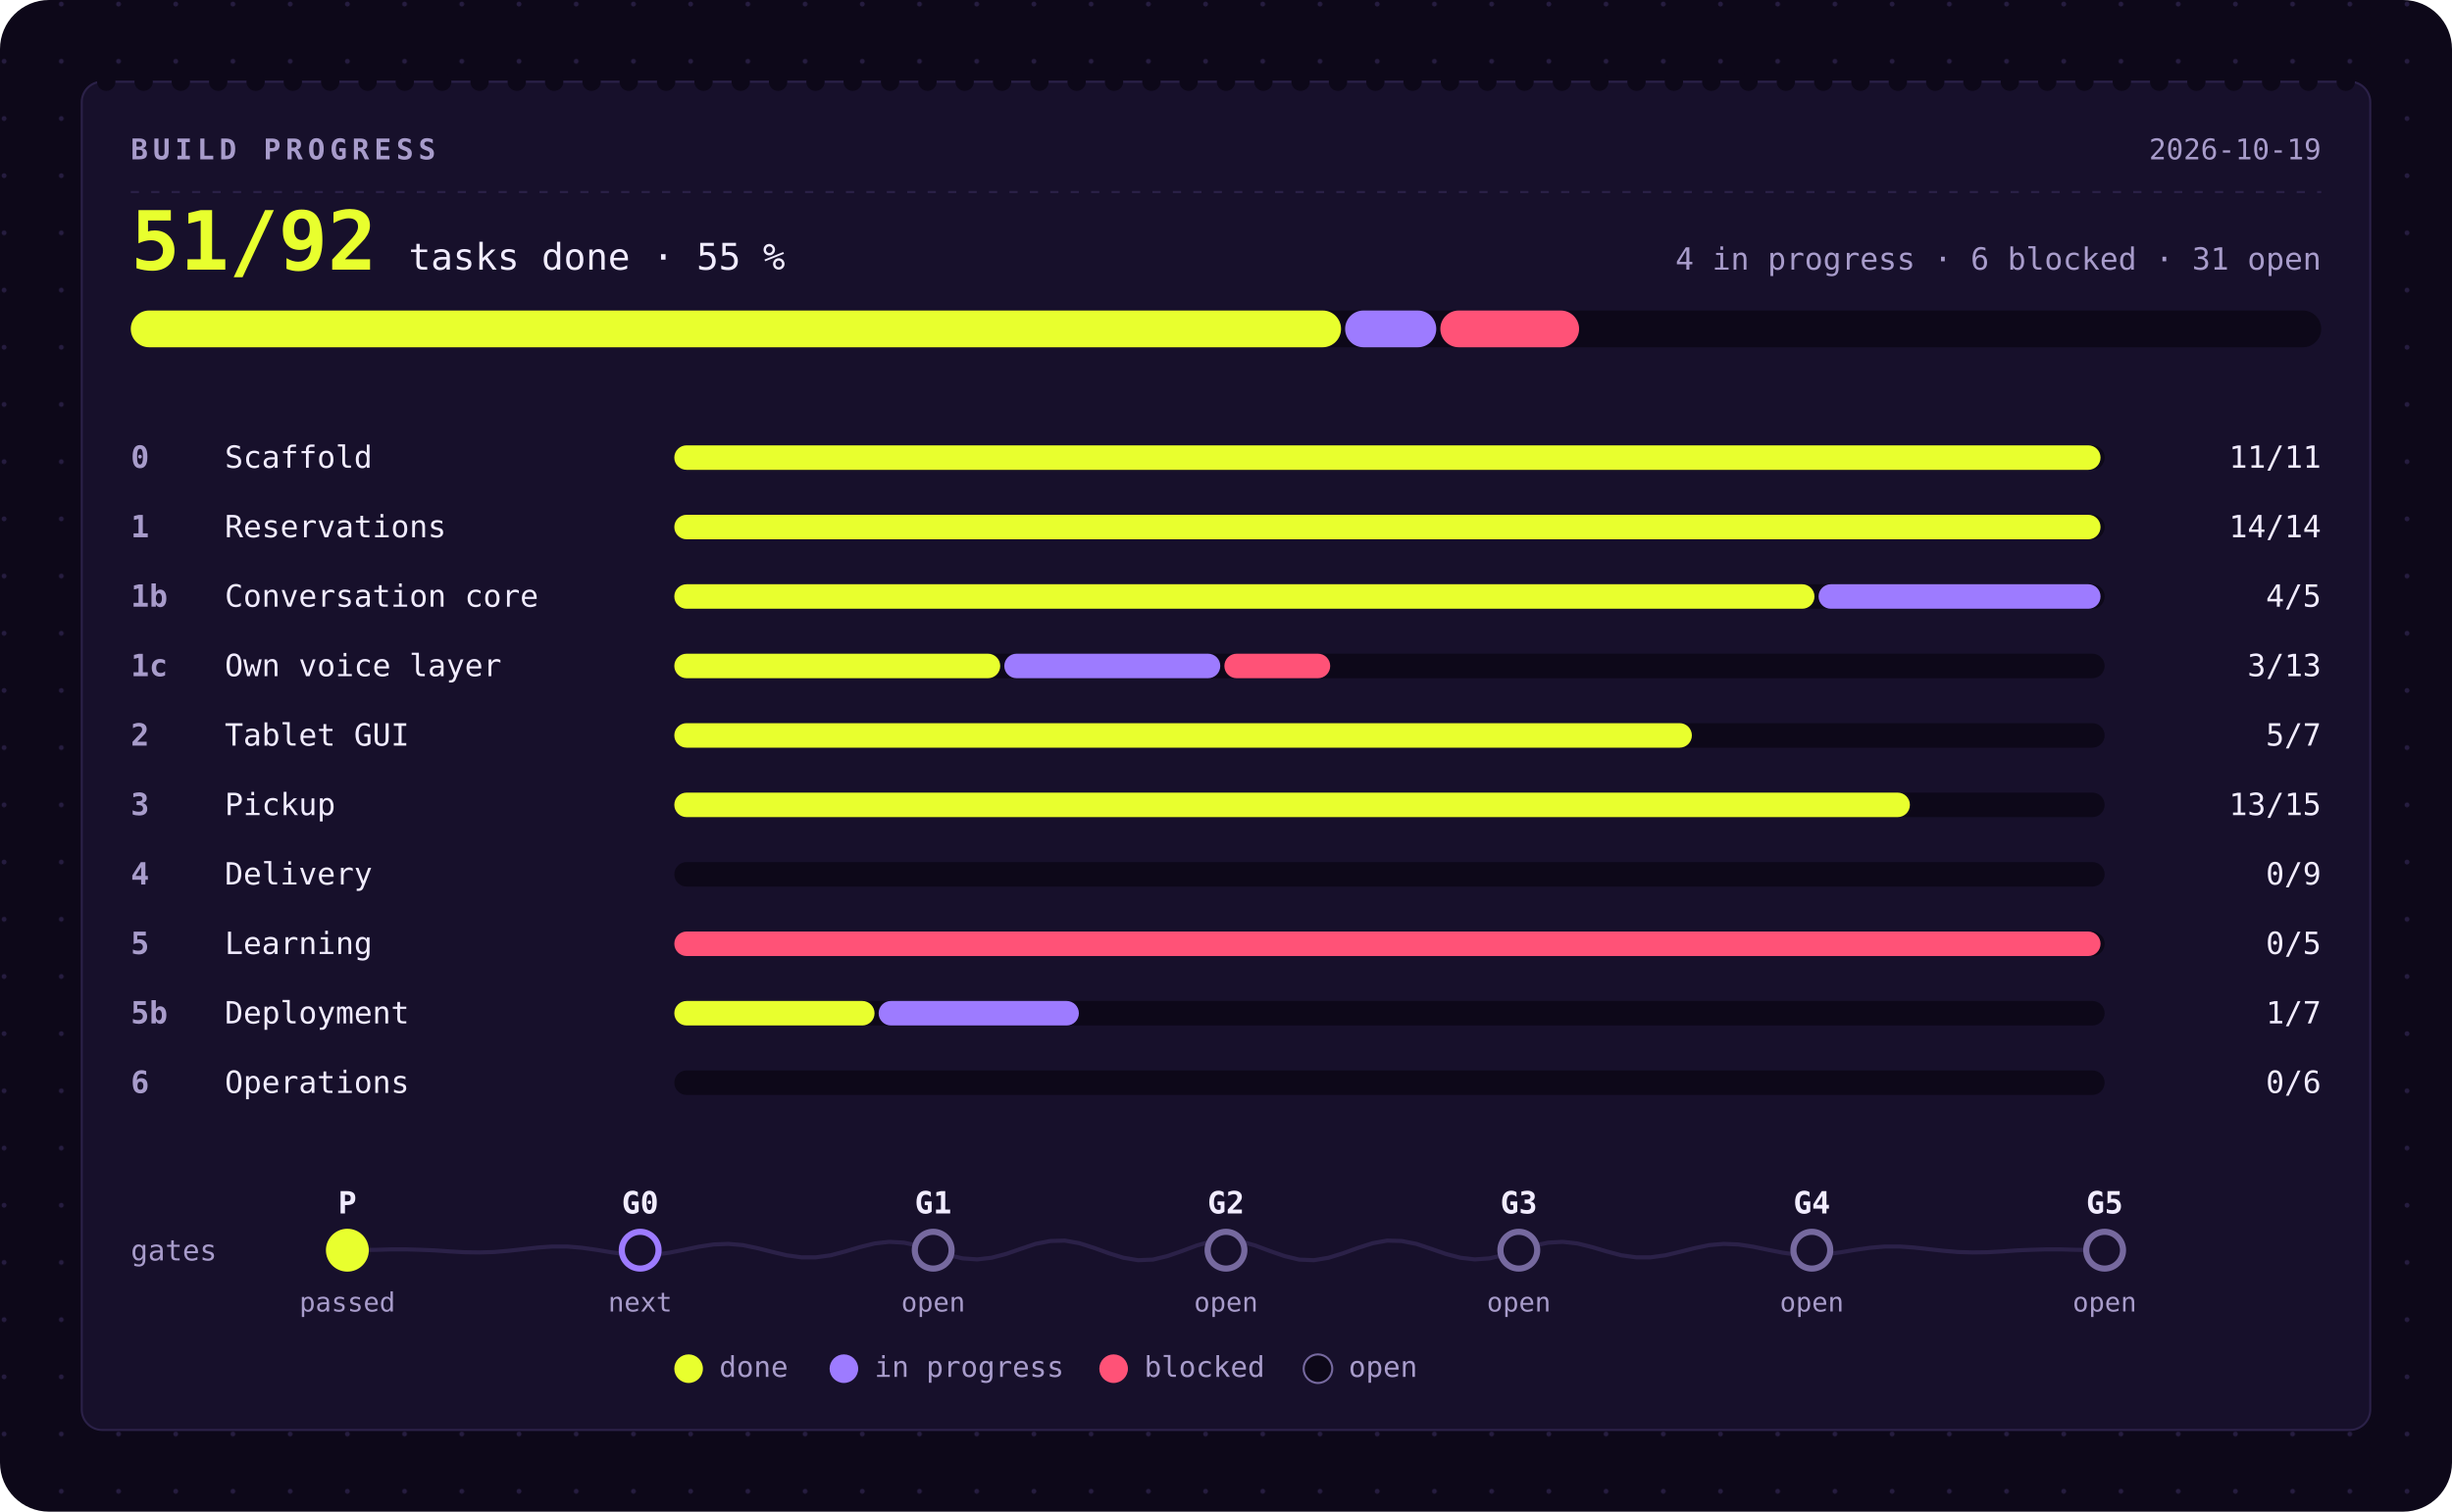
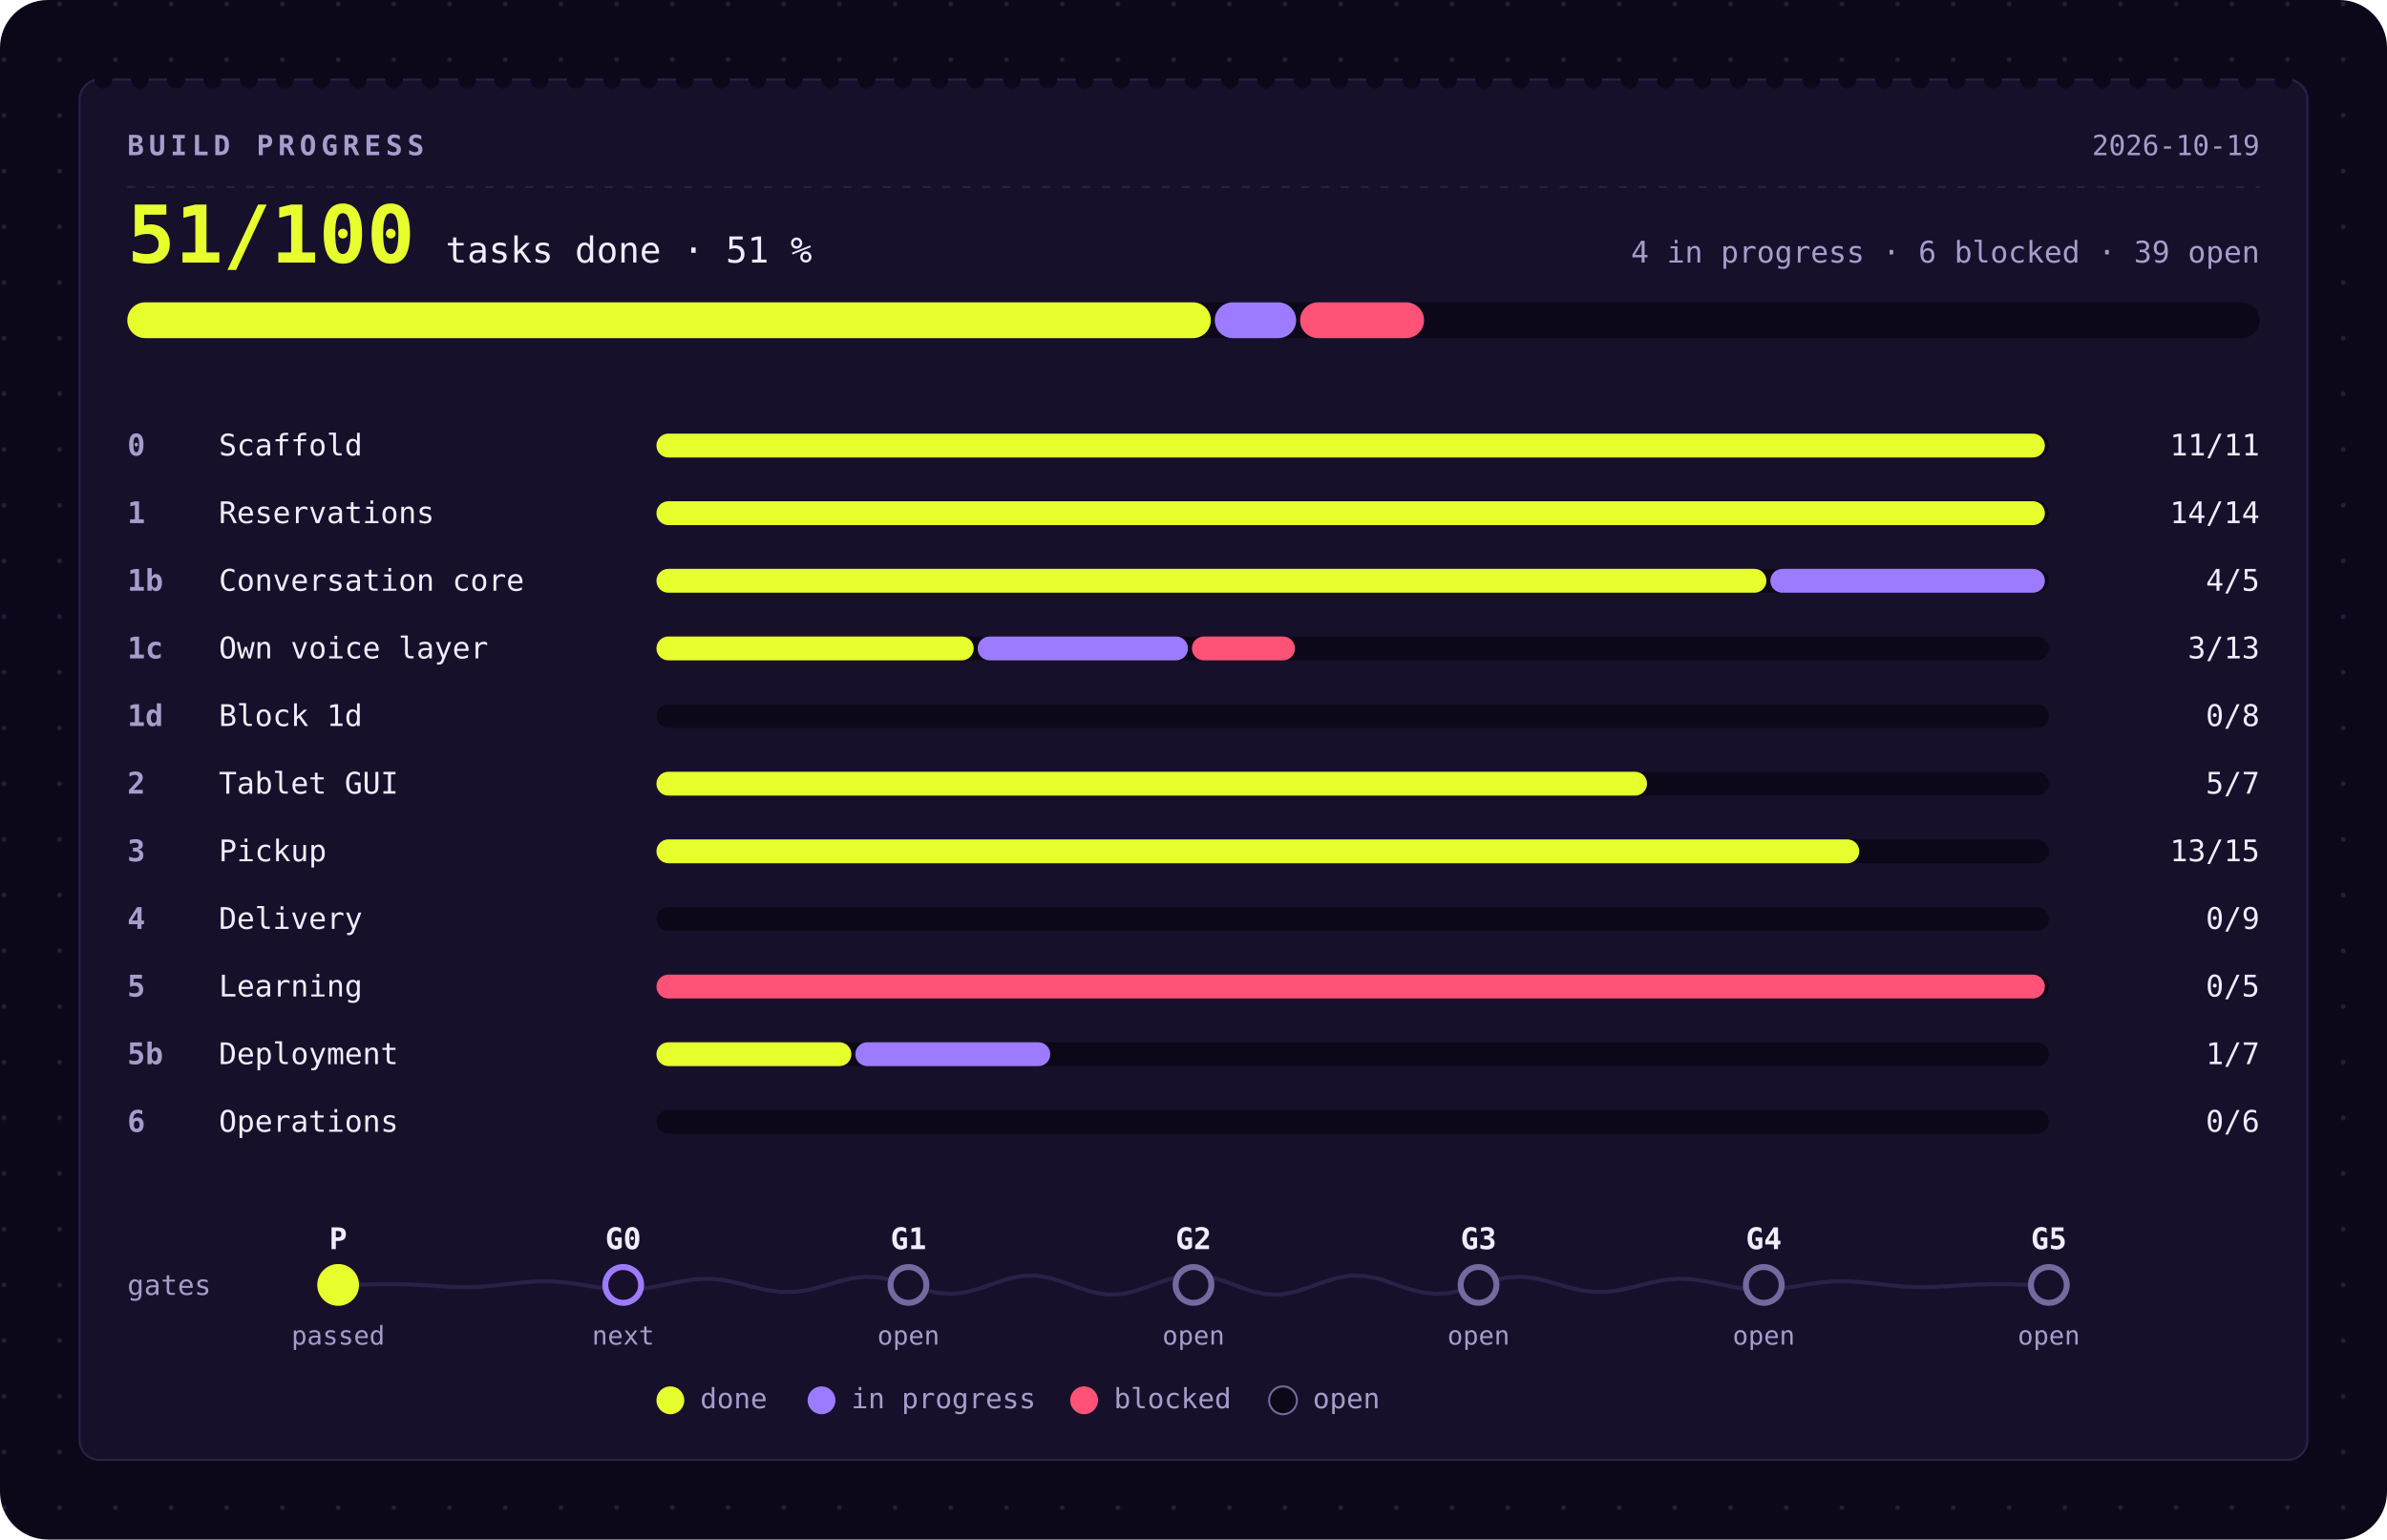
- <svg xmlns="http://www.w3.org/2000/svg" width="1200" height="740" viewBox="0 0 1200 740" role="img" aria-labelledby="t d">
+ <svg xmlns="http://www.w3.org/2000/svg" width="1200" height="774" viewBox="0 0 1200 774" role="img" aria-labelledby="t d">
  <style>text{font-family:ui-monospace, 'JetBrains Mono', 'SF Mono', Menlo, Consolas, 'DejaVu Sans Mono', monospace}</style>
  <defs>
-     <filter id="glow" filterUnits="userSpaceOnUse" x="0" y="0" width="1200" height="740">
+     <filter id="glow" filterUnits="userSpaceOnUse" x="0" y="0" width="1200" height="774">
      <feGaussianBlur stdDeviation="6" />
    </filter>
-     <filter id="soft" filterUnits="userSpaceOnUse" x="0" y="0" width="1200" height="740">
+     <filter id="soft" filterUnits="userSpaceOnUse" x="0" y="0" width="1200" height="774">
      <feGaussianBlur stdDeviation="2.2" />
    </filter>
  </defs>
-   <rect width="1200" height="740" rx="24" fill="#0D0819" />
+   <rect width="1200" height="774" rx="24" fill="#0D0819" />
  <pattern id="dots" width="28" height="28" patternUnits="userSpaceOnUse">
    <circle cx="2" cy="2" r="1.2" fill="#2B2148" />
  </pattern>
-   <rect width="1200" height="740" rx="24" fill="url(#dots)" opacity="0.8" />
-   <rect x="40" y="40" width="1120" height="660" rx="10" fill="#17102B" stroke="#2B2148" />
+   <rect width="1200" height="774" rx="24" fill="url(#dots)" opacity="0.8" />
+   <rect x="40" y="40" width="1120" height="694" rx="10" fill="#17102B" stroke="#2B2148" />
  <circle cx="52" cy="40" r="4.5" fill="#0D0819" />
  <circle cx="70.3" cy="40" r="4.5" fill="#0D0819" />
  <circle cx="88.5" cy="40" r="4.5" fill="#0D0819" />
  <circle cx="106.8" cy="40" r="4.5" fill="#0D0819" />
  <circle cx="125.1" cy="40" r="4.5" fill="#0D0819" />
  <circle cx="143.3" cy="40" r="4.5" fill="#0D0819" />
  <circle cx="161.6" cy="40" r="4.5" fill="#0D0819" />
  <circle cx="179.9" cy="40" r="4.5" fill="#0D0819" />
  <circle cx="198.1" cy="40" r="4.5" fill="#0D0819" />
  <circle cx="216.4" cy="40" r="4.5" fill="#0D0819" />
  <circle cx="234.7" cy="40" r="4.5" fill="#0D0819" />
  <circle cx="252.9" cy="40" r="4.5" fill="#0D0819" />
  <circle cx="271.2" cy="40" r="4.5" fill="#0D0819" />
  <circle cx="289.5" cy="40" r="4.5" fill="#0D0819" />
  <circle cx="307.7" cy="40" r="4.5" fill="#0D0819" />
  <circle cx="326" cy="40" r="4.5" fill="#0D0819" />
  <circle cx="344.3" cy="40" r="4.5" fill="#0D0819" />
  <circle cx="362.5" cy="40" r="4.5" fill="#0D0819" />
  <circle cx="380.8" cy="40" r="4.5" fill="#0D0819" />
  <circle cx="399.1" cy="40" r="4.5" fill="#0D0819" />
  <circle cx="417.3" cy="40" r="4.5" fill="#0D0819" />
  <circle cx="435.6" cy="40" r="4.5" fill="#0D0819" />
  <circle cx="453.9" cy="40" r="4.5" fill="#0D0819" />
  <circle cx="472.1" cy="40" r="4.5" fill="#0D0819" />
  <circle cx="490.4" cy="40" r="4.5" fill="#0D0819" />
  <circle cx="508.7" cy="40" r="4.5" fill="#0D0819" />
  <circle cx="526.9" cy="40" r="4.5" fill="#0D0819" />
  <circle cx="545.2" cy="40" r="4.5" fill="#0D0819" />
  <circle cx="563.5" cy="40" r="4.5" fill="#0D0819" />
  <circle cx="581.7" cy="40" r="4.5" fill="#0D0819" />
  <circle cx="600" cy="40" r="4.5" fill="#0D0819" />
  <circle cx="618.3" cy="40" r="4.5" fill="#0D0819" />
  <circle cx="636.5" cy="40" r="4.5" fill="#0D0819" />
  <circle cx="654.8" cy="40" r="4.5" fill="#0D0819" />
  <circle cx="673.1" cy="40" r="4.5" fill="#0D0819" />
  <circle cx="691.3" cy="40" r="4.5" fill="#0D0819" />
  <circle cx="709.6" cy="40" r="4.5" fill="#0D0819" />
  <circle cx="727.9" cy="40" r="4.5" fill="#0D0819" />
  <circle cx="746.1" cy="40" r="4.5" fill="#0D0819" />
  <circle cx="764.4" cy="40" r="4.5" fill="#0D0819" />
  <circle cx="782.7" cy="40" r="4.5" fill="#0D0819" />
  <circle cx="800.9" cy="40" r="4.5" fill="#0D0819" />
  <circle cx="819.2" cy="40" r="4.5" fill="#0D0819" />
  <circle cx="837.5" cy="40" r="4.5" fill="#0D0819" />
  <circle cx="855.7" cy="40" r="4.5" fill="#0D0819" />
  <circle cx="874" cy="40" r="4.5" fill="#0D0819" />
  <circle cx="892.3" cy="40" r="4.5" fill="#0D0819" />
  <circle cx="910.5" cy="40" r="4.5" fill="#0D0819" />
  <circle cx="928.8" cy="40" r="4.5" fill="#0D0819" />
  <circle cx="947.1" cy="40" r="4.5" fill="#0D0819" />
  <circle cx="965.3" cy="40" r="4.5" fill="#0D0819" />
  <circle cx="983.6" cy="40" r="4.5" fill="#0D0819" />
  <circle cx="1001.9" cy="40" r="4.5" fill="#0D0819" />
  <circle cx="1020.1" cy="40" r="4.5" fill="#0D0819" />
  <circle cx="1038.4" cy="40" r="4.5" fill="#0D0819" />
  <circle cx="1056.7" cy="40" r="4.5" fill="#0D0819" />
  <circle cx="1074.9" cy="40" r="4.5" fill="#0D0819" />
  <circle cx="1093.2" cy="40" r="4.5" fill="#0D0819" />
  <circle cx="1111.5" cy="40" r="4.5" fill="#0D0819" />
  <circle cx="1129.7" cy="40" r="4.5" fill="#0D0819" />
  <circle cx="1148" cy="40" r="4.5" fill="#0D0819" />
  <text x="64" y="78" font-size="14" fill="#A89CCB" font-weight="700" letter-spacing="2.4">BUILD PROGRESS</text>
  <text x="1136" y="78" font-size="14" fill="#A89CCB" text-anchor="end">2026-10-19</text>
  <line x1="64" y1="94" x2="1136" y2="94" stroke="#2B2148" stroke-dasharray="4 6" />
-   <text x="64" y="132" font-size="40" fill="#E8FF2E" font-weight="700">51/92</text>
-   <text x="200" y="132" font-size="18" fill="#F1ECFF">tasks done · 55 %</text>
-   <text x="1136" y="132" font-size="15" fill="#A89CCB" text-anchor="end">4 in progress · 6 blocked · 31 open</text>
+   <text x="64" y="132" font-size="40" fill="#E8FF2E" font-weight="700">51/100</text>
+   <text x="224" y="132" font-size="18" fill="#F1ECFF">tasks done · 51 %</text>
+   <text x="1136" y="132" font-size="15" fill="#A89CCB" text-anchor="end">4 in progress · 6 blocked · 39 open</text>
  <rect x="64" y="152" width="1072" height="18" rx="9" fill="#0D0819" />
-   <rect x="64" y="152" width="592.3" height="18" rx="9" fill="#E8FF2E" />
-   <rect x="658.3" y="152" width="44.6" height="18" rx="9" fill="#9D7BFF" />
-   <rect x="704.9" y="152" width="67.9" height="18" rx="9" fill="#FF5277" />
+   <rect x="64" y="152" width="544.7" height="18" rx="9" fill="#E8FF2E" />
+   <rect x="610.7" y="152" width="40.9" height="18" rx="9" fill="#9D7BFF" />
+   <rect x="653.6" y="152" width="62.3" height="18" rx="9" fill="#FF5277" />
  <text x="64" y="229" font-size="15" fill="#A89CCB" font-weight="700">0</text>
  <text x="110" y="229" font-size="15" fill="#F1ECFF">Scaffold</text>
  <rect x="330" y="218" width="700" height="12" rx="6" fill="#0D0819" />
  <rect x="330" y="218" width="698" height="12" rx="6" fill="#E8FF2E" />
  <text x="1136" y="229" font-size="15" fill="#F1ECFF" text-anchor="end">11/11</text>
  <text x="64" y="263" font-size="15" fill="#A89CCB" font-weight="700">1</text>
  <text x="110" y="263" font-size="15" fill="#F1ECFF">Reservations</text>
  <rect x="330" y="252" width="700" height="12" rx="6" fill="#0D0819" />
  <rect x="330" y="252" width="698" height="12" rx="6" fill="#E8FF2E" />
  <text x="1136" y="263" font-size="15" fill="#F1ECFF" text-anchor="end">14/14</text>
  <text x="64" y="297" font-size="15" fill="#A89CCB" font-weight="700">1b</text>
  <text x="110" y="297" font-size="15" fill="#F1ECFF">Conversation core</text>
  <rect x="330" y="286" width="700" height="12" rx="6" fill="#0D0819" />
  <rect x="330" y="286" width="558" height="12" rx="6" fill="#E8FF2E" />
  <rect x="890" y="286" width="138" height="12" rx="6" fill="#9D7BFF" />
  <text x="1136" y="297" font-size="15" fill="#F1ECFF" text-anchor="end">4/5</text>
  <text x="64" y="331" font-size="15" fill="#A89CCB" font-weight="700">1c</text>
  <text x="110" y="331" font-size="15" fill="#F1ECFF">Own voice layer</text>
  <rect x="330" y="320" width="700" height="12" rx="6" fill="#0D0819" />
  <rect x="330" y="320" width="159.5" height="12" rx="6" fill="#E8FF2E" />
  <rect x="491.5" y="320" width="105.7" height="12" rx="6" fill="#9D7BFF" />
  <rect x="599.2" y="320" width="51.8" height="12" rx="6" fill="#FF5277" />
  <text x="1136" y="331" font-size="15" fill="#F1ECFF" text-anchor="end">3/13</text>
-   <text x="64" y="365" font-size="15" fill="#A89CCB" font-weight="700">2</text>
-   <text x="110" y="365" font-size="15" fill="#F1ECFF">Tablet GUI</text>
+   <text x="64" y="365" font-size="15" fill="#A89CCB" font-weight="700">1d</text>
+   <text x="110" y="365" font-size="15" fill="#F1ECFF">Block 1d</text>
  <rect x="330" y="354" width="700" height="12" rx="6" fill="#0D0819" />
-   <rect x="330" y="354" width="498" height="12" rx="6" fill="#E8FF2E" />
-   <text x="1136" y="365" font-size="15" fill="#F1ECFF" text-anchor="end">5/7</text>
-   <text x="64" y="399" font-size="15" fill="#A89CCB" font-weight="700">3</text>
-   <text x="110" y="399" font-size="15" fill="#F1ECFF">Pickup</text>
+   <text x="1136" y="365" font-size="15" fill="#F1ECFF" text-anchor="end">0/8</text>
+   <text x="64" y="399" font-size="15" fill="#A89CCB" font-weight="700">2</text>
+   <text x="110" y="399" font-size="15" fill="#F1ECFF">Tablet GUI</text>
  <rect x="330" y="388" width="700" height="12" rx="6" fill="#0D0819" />
-   <rect x="330" y="388" width="604.7" height="12" rx="6" fill="#E8FF2E" />
-   <text x="1136" y="399" font-size="15" fill="#F1ECFF" text-anchor="end">13/15</text>
-   <text x="64" y="433" font-size="15" fill="#A89CCB" font-weight="700">4</text>
-   <text x="110" y="433" font-size="15" fill="#F1ECFF">Delivery</text>
+   <rect x="330" y="388" width="498" height="12" rx="6" fill="#E8FF2E" />
+   <text x="1136" y="399" font-size="15" fill="#F1ECFF" text-anchor="end">5/7</text>
+   <text x="64" y="433" font-size="15" fill="#A89CCB" font-weight="700">3</text>
+   <text x="110" y="433" font-size="15" fill="#F1ECFF">Pickup</text>
  <rect x="330" y="422" width="700" height="12" rx="6" fill="#0D0819" />
-   <text x="1136" y="433" font-size="15" fill="#F1ECFF" text-anchor="end">0/9</text>
-   <text x="64" y="467" font-size="15" fill="#A89CCB" font-weight="700">5</text>
-   <text x="110" y="467" font-size="15" fill="#F1ECFF">Learning</text>
+   <rect x="330" y="422" width="604.7" height="12" rx="6" fill="#E8FF2E" />
+   <text x="1136" y="433" font-size="15" fill="#F1ECFF" text-anchor="end">13/15</text>
+   <text x="64" y="467" font-size="15" fill="#A89CCB" font-weight="700">4</text>
+   <text x="110" y="467" font-size="15" fill="#F1ECFF">Delivery</text>
  <rect x="330" y="456" width="700" height="12" rx="6" fill="#0D0819" />
-   <rect x="330" y="456" width="698" height="12" rx="6" fill="#FF5277" />
-   <text x="1136" y="467" font-size="15" fill="#F1ECFF" text-anchor="end">0/5</text>
-   <text x="64" y="501" font-size="15" fill="#A89CCB" font-weight="700">5b</text>
-   <text x="110" y="501" font-size="15" fill="#F1ECFF">Deployment</text>
+   <text x="1136" y="467" font-size="15" fill="#F1ECFF" text-anchor="end">0/9</text>
+   <text x="64" y="501" font-size="15" fill="#A89CCB" font-weight="700">5</text>
+   <text x="110" y="501" font-size="15" fill="#F1ECFF">Learning</text>
  <rect x="330" y="490" width="700" height="12" rx="6" fill="#0D0819" />
-   <rect x="330" y="490" width="98" height="12" rx="6" fill="#E8FF2E" />
-   <rect x="430" y="490" width="98" height="12" rx="6" fill="#9D7BFF" />
-   <text x="1136" y="501" font-size="15" fill="#F1ECFF" text-anchor="end">1/7</text>
-   <text x="64" y="535" font-size="15" fill="#A89CCB" font-weight="700">6</text>
-   <text x="110" y="535" font-size="15" fill="#F1ECFF">Operations</text>
+   <rect x="330" y="490" width="698" height="12" rx="6" fill="#FF5277" />
+   <text x="1136" y="501" font-size="15" fill="#F1ECFF" text-anchor="end">0/5</text>
+   <text x="64" y="535" font-size="15" fill="#A89CCB" font-weight="700">5b</text>
+   <text x="110" y="535" font-size="15" fill="#F1ECFF">Deployment</text>
  <rect x="330" y="524" width="700" height="12" rx="6" fill="#0D0819" />
-   <text x="1136" y="535" font-size="15" fill="#F1ECFF" text-anchor="end">0/6</text>
-   <path d="M170 612 L177.2 611.9 L184.3 611.8 L191.5 611.6 L198.7 611.6 L205.8 611.8 L213 612.1 L220.2 612.6 L227.3 613 L234.5 613.1 L241.7 612.9 L248.8 612.3 L256 611.5 L263.2 610.7 L270.3 610.2 L277.5 610.2 L284.7 610.8 L291.8 611.8 L299 613 L306.2 614 L313.3 614.5 L320.5 614.2 L327.7 613.2 L334.8 611.8 L342 610.3 L349.2 609.2 L356.3 608.9 L363.5 609.5 L370.7 611 L377.8 612.8 L385 614.5 L392.2 615.5 L399.3 615.5 L406.5 614.5 L413.7 612.6 L420.8 610.5 L428 608.7 L435.2 607.9 L442.3 608.3 L449.5 609.8 L456.7 612 L463.8 614.3 L471 616 L478.2 616.5 L485.3 615.7 L492.5 613.8 L499.7 611.3 L506.8 608.9 L514 607.5 L521.2 607.3 L528.3 608.6 L535.5 610.9 L542.7 613.5 L549.8 615.7 L557 616.9 L564.2 616.6 L571.3 614.9 L578.5 612.4 L585.7 609.7 L592.8 607.7 L600 607 L607.2 607.7 L614.3 609.7 L621.5 612.4 L628.7 614.9 L635.8 616.6 L643 616.9 L650.2 615.7 L657.3 613.5 L664.5 610.9 L671.7 608.6 L678.8 607.3 L686 607.5 L693.2 608.9 L700.3 611.3 L707.5 613.8 L714.7 615.7 L721.8 616.5 L729 616 L736.2 614.3 L743.3 612 L750.5 609.8 L757.7 608.3 L764.8 607.9 L772 608.7 L779.2 610.5 L786.3 612.6 L793.5 614.5 L800.7 615.5 L807.8 615.5 L815 614.5 L822.2 612.8 L829.3 611 L836.5 609.5 L843.7 608.9 L850.8 609.2 L858 610.3 L865.2 611.8 L872.3 613.2 L879.5 614.2 L886.7 614.5 L893.8 614 L901 613 L908.2 611.8 L915.3 610.8 L922.5 610.2 L929.7 610.2 L936.8 610.7 L944 611.5 L951.2 612.3 L958.3 612.9 L965.5 613.1 L972.7 613 L979.8 612.6 L987 612.1 L994.2 611.8 L1001.3 611.6 L1008.5 611.6 L1015.7 611.8 L1022.8 611.9 L1030 612" fill="none" stroke="#2B2148" stroke-width="2" />
-   <circle cx="170" cy="612" r="9" fill="#E8FF2E" stroke="#E8FF2E" stroke-width="3" />
-   <text x="170" y="594" font-size="15" fill="#F1ECFF" text-anchor="middle" font-weight="700">P</text>
-   <text x="170" y="642" font-size="13" fill="#A89CCB" text-anchor="middle">passed</text>
-   <circle cx="313.3" cy="612" r="9" fill="#17102B" stroke="#9D7BFF" stroke-width="3" />
-   <text x="313.3" y="594" font-size="15" fill="#F1ECFF" text-anchor="middle" font-weight="700">G0</text>
-   <text x="313.3" y="642" font-size="13" fill="#A89CCB" text-anchor="middle">next</text>
-   <circle cx="456.7" cy="612" r="9" fill="#17102B" stroke="#76699F" stroke-width="3" />
-   <text x="456.7" y="594" font-size="15" fill="#F1ECFF" text-anchor="middle" font-weight="700">G1</text>
-   <text x="456.7" y="642" font-size="13" fill="#A89CCB" text-anchor="middle">open</text>
-   <circle cx="600" cy="612" r="9" fill="#17102B" stroke="#76699F" stroke-width="3" />
-   <text x="600" y="594" font-size="15" fill="#F1ECFF" text-anchor="middle" font-weight="700">G2</text>
-   <text x="600" y="642" font-size="13" fill="#A89CCB" text-anchor="middle">open</text>
-   <circle cx="743.3" cy="612" r="9" fill="#17102B" stroke="#76699F" stroke-width="3" />
-   <text x="743.3" y="594" font-size="15" fill="#F1ECFF" text-anchor="middle" font-weight="700">G3</text>
-   <text x="743.3" y="642" font-size="13" fill="#A89CCB" text-anchor="middle">open</text>
-   <circle cx="886.7" cy="612" r="9" fill="#17102B" stroke="#76699F" stroke-width="3" />
-   <text x="886.7" y="594" font-size="15" fill="#F1ECFF" text-anchor="middle" font-weight="700">G4</text>
-   <text x="886.7" y="642" font-size="13" fill="#A89CCB" text-anchor="middle">open</text>
-   <circle cx="1030" cy="612" r="9" fill="#17102B" stroke="#76699F" stroke-width="3" />
-   <text x="1030" y="594" font-size="15" fill="#F1ECFF" text-anchor="middle" font-weight="700">G5</text>
-   <text x="1030" y="642" font-size="13" fill="#A89CCB" text-anchor="middle">open</text>
-   <text x="64" y="617" font-size="14" fill="#A89CCB">gates</text>
-   <rect x="330" y="663" width="14" height="14" rx="7" fill="#E8FF2E" />
-   <text x="352" y="674" font-size="14" fill="#A89CCB">done</text>
-   <rect x="406" y="663" width="14" height="14" rx="7" fill="#9D7BFF" />
-   <text x="428" y="674" font-size="14" fill="#A89CCB">in progress</text>
-   <rect x="538" y="663" width="14" height="14" rx="7" fill="#FF5277" />
-   <text x="560" y="674" font-size="14" fill="#A89CCB">blocked</text>
-   <rect x="638" y="663" width="14" height="14" rx="7" fill="#0D0819" stroke="#76699F" />
-   <text x="660" y="674" font-size="14" fill="#A89CCB">open</text>
+   <rect x="330" y="524" width="98" height="12" rx="6" fill="#E8FF2E" />
+   <rect x="430" y="524" width="98" height="12" rx="6" fill="#9D7BFF" />
+   <text x="1136" y="535" font-size="15" fill="#F1ECFF" text-anchor="end">1/7</text>
+   <text x="64" y="569" font-size="15" fill="#A89CCB" font-weight="700">6</text>
+   <text x="110" y="569" font-size="15" fill="#F1ECFF">Operations</text>
+   <rect x="330" y="558" width="700" height="12" rx="6" fill="#0D0819" />
+   <text x="1136" y="569" font-size="15" fill="#F1ECFF" text-anchor="end">0/6</text>
+   <path d="M170 646 L177.2 645.9 L184.3 645.8 L191.5 645.6 L198.7 645.6 L205.8 645.8 L213 646.1 L220.2 646.6 L227.3 647 L234.5 647.1 L241.7 646.9 L248.8 646.3 L256 645.5 L263.2 644.7 L270.3 644.2 L277.5 644.2 L284.7 644.8 L291.8 645.8 L299 647 L306.2 648 L313.3 648.5 L320.5 648.2 L327.7 647.2 L334.8 645.8 L342 644.3 L349.2 643.2 L356.3 642.9 L363.5 643.5 L370.7 645 L377.8 646.8 L385 648.5 L392.2 649.5 L399.3 649.5 L406.5 648.5 L413.7 646.6 L420.8 644.5 L428 642.7 L435.2 641.9 L442.3 642.3 L449.5 643.8 L456.7 646 L463.8 648.3 L471 650 L478.2 650.5 L485.3 649.7 L492.5 647.8 L499.7 645.3 L506.8 642.9 L514 641.5 L521.2 641.3 L528.3 642.6 L535.5 644.9 L542.7 647.5 L549.8 649.7 L557 650.9 L564.2 650.6 L571.3 648.9 L578.5 646.4 L585.7 643.7 L592.8 641.7 L600 641 L607.2 641.7 L614.3 643.7 L621.5 646.4 L628.7 648.9 L635.8 650.6 L643 650.9 L650.2 649.7 L657.3 647.5 L664.5 644.9 L671.7 642.6 L678.8 641.3 L686 641.5 L693.2 642.9 L700.3 645.3 L707.5 647.8 L714.7 649.7 L721.8 650.5 L729 650 L736.2 648.3 L743.3 646 L750.5 643.8 L757.7 642.3 L764.8 641.9 L772 642.7 L779.2 644.5 L786.3 646.6 L793.5 648.5 L800.7 649.5 L807.8 649.5 L815 648.5 L822.2 646.8 L829.3 645 L836.5 643.5 L843.7 642.9 L850.8 643.2 L858 644.3 L865.2 645.8 L872.3 647.2 L879.5 648.2 L886.7 648.5 L893.8 648 L901 647 L908.2 645.8 L915.3 644.8 L922.5 644.2 L929.7 644.2 L936.8 644.7 L944 645.5 L951.2 646.3 L958.3 646.9 L965.5 647.1 L972.7 647 L979.8 646.6 L987 646.1 L994.2 645.8 L1001.3 645.6 L1008.5 645.6 L1015.7 645.8 L1022.8 645.9 L1030 646" fill="none" stroke="#2B2148" stroke-width="2" />
+   <circle cx="170" cy="646" r="9" fill="#E8FF2E" stroke="#E8FF2E" stroke-width="3" />
+   <text x="170" y="628" font-size="15" fill="#F1ECFF" text-anchor="middle" font-weight="700">P</text>
+   <text x="170" y="676" font-size="13" fill="#A89CCB" text-anchor="middle">passed</text>
+   <circle cx="313.3" cy="646" r="9" fill="#17102B" stroke="#9D7BFF" stroke-width="3" />
+   <text x="313.3" y="628" font-size="15" fill="#F1ECFF" text-anchor="middle" font-weight="700">G0</text>
+   <text x="313.3" y="676" font-size="13" fill="#A89CCB" text-anchor="middle">next</text>
+   <circle cx="456.7" cy="646" r="9" fill="#17102B" stroke="#76699F" stroke-width="3" />
+   <text x="456.7" y="628" font-size="15" fill="#F1ECFF" text-anchor="middle" font-weight="700">G1</text>
+   <text x="456.7" y="676" font-size="13" fill="#A89CCB" text-anchor="middle">open</text>
+   <circle cx="600" cy="646" r="9" fill="#17102B" stroke="#76699F" stroke-width="3" />
+   <text x="600" y="628" font-size="15" fill="#F1ECFF" text-anchor="middle" font-weight="700">G2</text>
+   <text x="600" y="676" font-size="13" fill="#A89CCB" text-anchor="middle">open</text>
+   <circle cx="743.3" cy="646" r="9" fill="#17102B" stroke="#76699F" stroke-width="3" />
+   <text x="743.3" y="628" font-size="15" fill="#F1ECFF" text-anchor="middle" font-weight="700">G3</text>
+   <text x="743.3" y="676" font-size="13" fill="#A89CCB" text-anchor="middle">open</text>
+   <circle cx="886.7" cy="646" r="9" fill="#17102B" stroke="#76699F" stroke-width="3" />
+   <text x="886.7" y="628" font-size="15" fill="#F1ECFF" text-anchor="middle" font-weight="700">G4</text>
+   <text x="886.7" y="676" font-size="13" fill="#A89CCB" text-anchor="middle">open</text>
+   <circle cx="1030" cy="646" r="9" fill="#17102B" stroke="#76699F" stroke-width="3" />
+   <text x="1030" y="628" font-size="15" fill="#F1ECFF" text-anchor="middle" font-weight="700">G5</text>
+   <text x="1030" y="676" font-size="13" fill="#A89CCB" text-anchor="middle">open</text>
+   <text x="64" y="651" font-size="14" fill="#A89CCB">gates</text>
+   <rect x="330" y="697" width="14" height="14" rx="7" fill="#E8FF2E" />
+   <text x="352" y="708" font-size="14" fill="#A89CCB">done</text>
+   <rect x="406" y="697" width="14" height="14" rx="7" fill="#9D7BFF" />
+   <text x="428" y="708" font-size="14" fill="#A89CCB">in progress</text>
+   <rect x="538" y="697" width="14" height="14" rx="7" fill="#FF5277" />
+   <text x="560" y="708" font-size="14" fill="#A89CCB">blocked</text>
+   <rect x="638" y="697" width="14" height="14" rx="7" fill="#0D0819" stroke="#76699F" />
+   <text x="660" y="708" font-size="14" fill="#A89CCB">open</text>
</svg>
